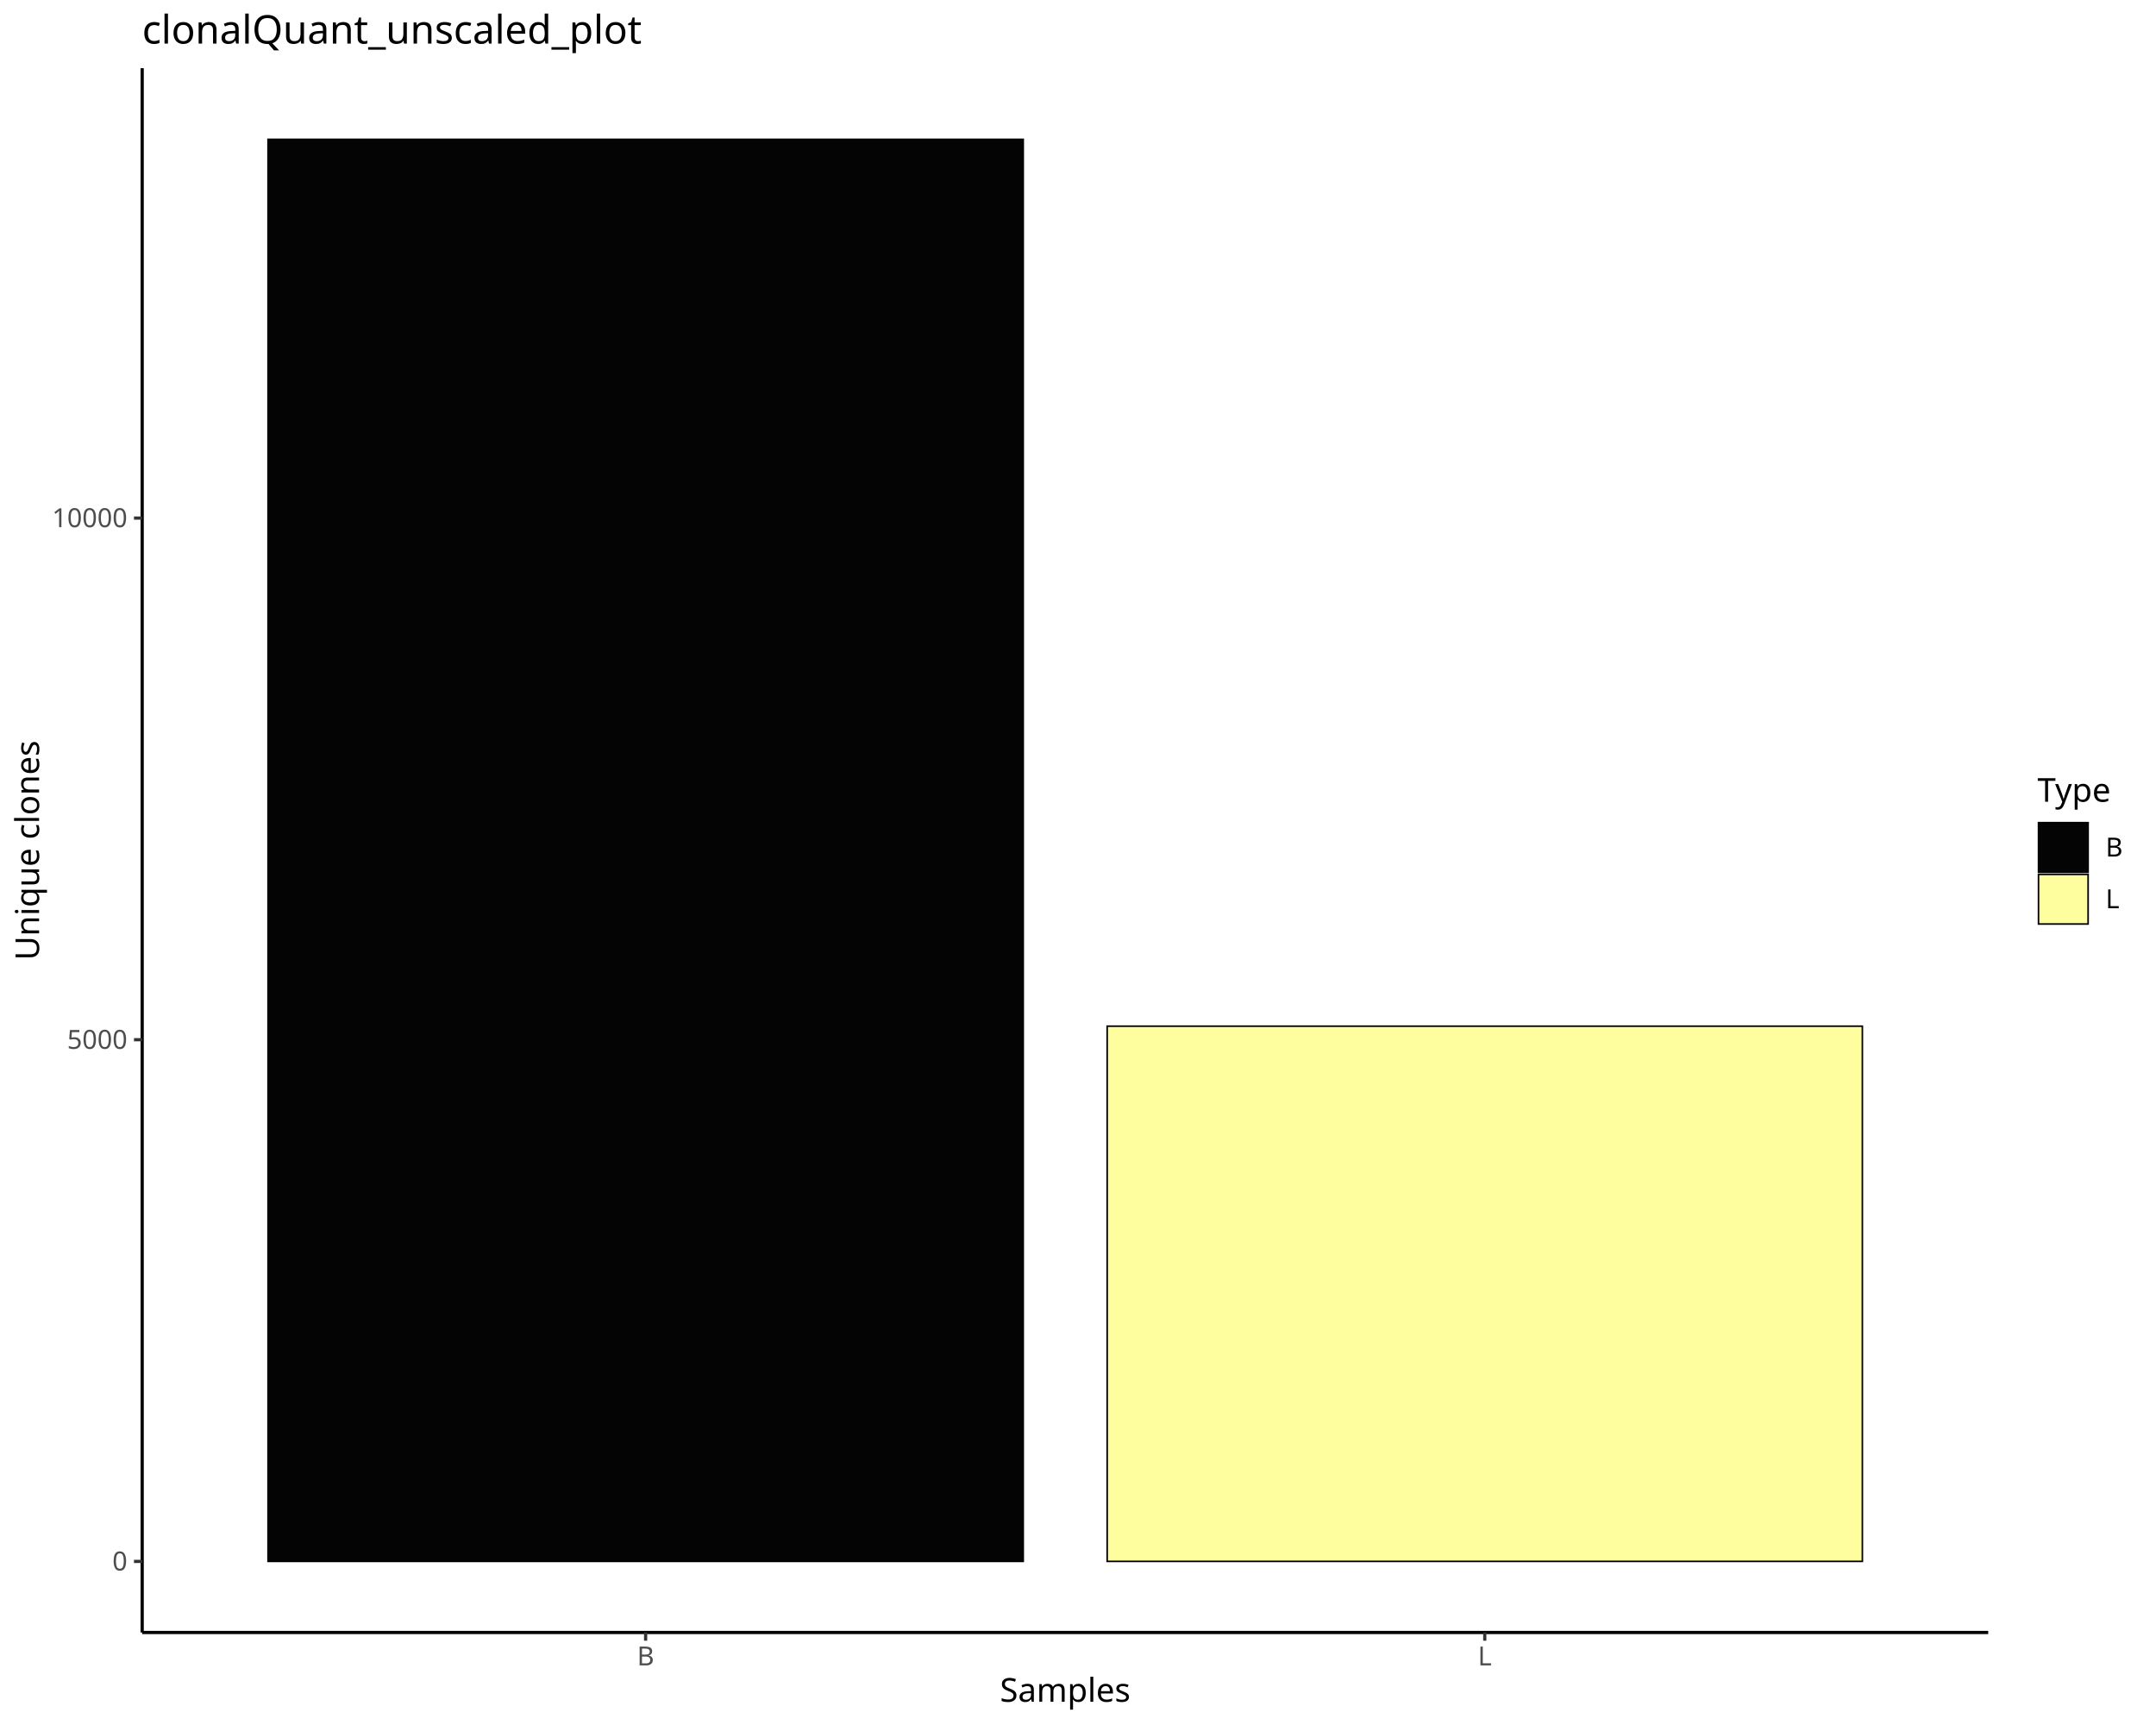
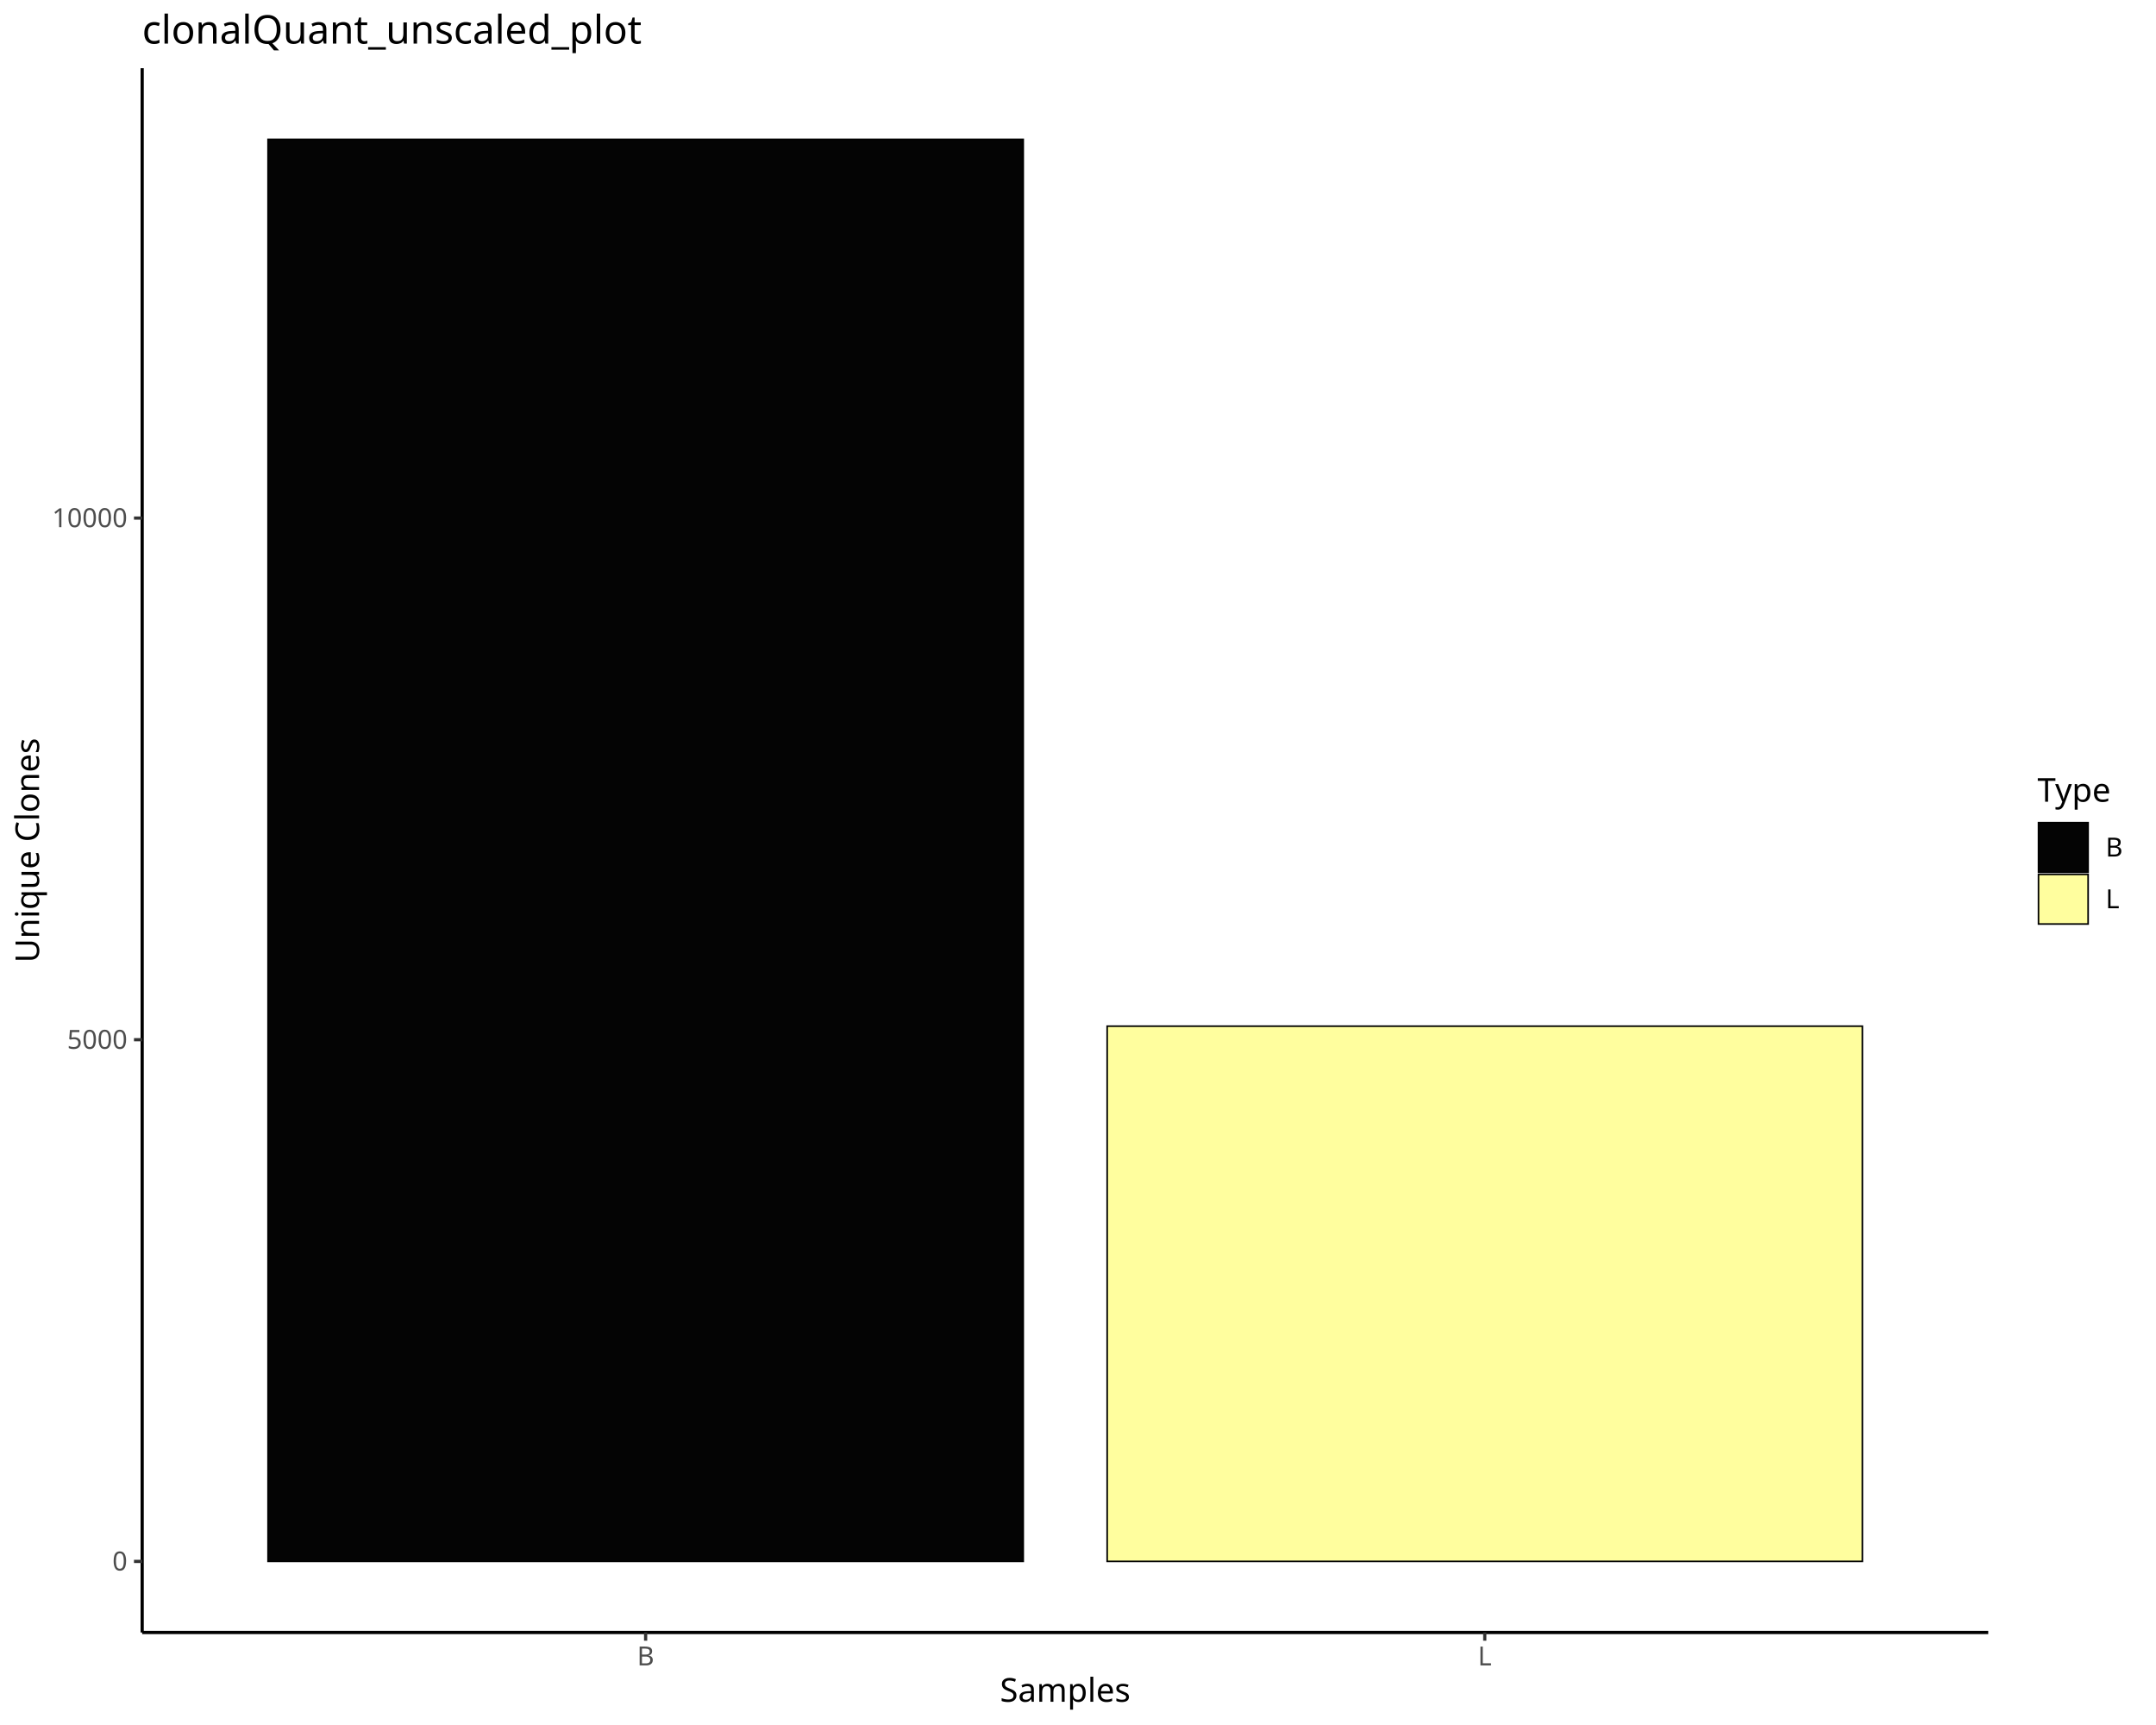
<svg xmlns="http://www.w3.org/2000/svg" class="svglite" data-engine-version="2.0" width="720.00pt" height="576.00pt" viewBox="0 0 720.00 576.00">
  <defs>
    <style type="text/css">
    .svglite line, .svglite polyline, .svglite polygon, .svglite path, .svglite rect, .svglite circle {
      fill: none;
      stroke: #000000;
      stroke-linecap: round;
      stroke-linejoin: round;
      stroke-miterlimit: 10.00;
    }
  </style>
  </defs>
  <rect width="100%" height="100%" style="stroke: none; fill: #FFFFFF;" />
  <defs>
    <clipPath id="cpMC4wMHw3MjAuMDB8MC4wMHw1NzYuMDA=">
      <rect x="0.00" y="0.00" width="720.00" height="576.00" />
    </clipPath>
  </defs>
  <g clip-path="url(#cpMC4wMHw3MjAuMDB8MC4wMHw1NzYuMDA=)">
    <rect x="0.00" y="0.00" width="720.00" height="576.00" style="stroke-width: 1.07; stroke: #FFFFFF; fill: #FFFFFF;" />
  </g>
  <defs>
    <clipPath id="cpNDcuNDh8NjYzLjk3fDIyLjc4fDU0NS4xMQ==">
      <rect x="47.48" y="22.78" width="616.49" height="522.33" />
    </clipPath>
  </defs>
  <g clip-path="url(#cpNDcuNDh8NjYzLjk3fDIyLjc4fDU0NS4xMQ==)">
    <rect x="47.48" y="22.78" width="616.49" height="522.33" style="stroke-width: 1.07; stroke: none; fill: #FFFFFF;" />
    <rect x="89.51" y="46.53" width="252.20" height="474.84" style="stroke-width: 0.53; stroke-linecap: butt; stroke-linejoin: miter; fill: #040404;" />
    <rect x="369.74" y="342.65" width="252.20" height="178.72" style="stroke-width: 0.53; stroke-linecap: butt; stroke-linejoin: miter; fill: #FFFE9E;" />
  </g>
  <g clip-path="url(#cpMC4wMHw3MjAuMDB8MC4wMHw1NzYuMDA=)">
    <polyline points="47.48,545.11 47.48,22.78 " style="stroke-width: 1.07; stroke-linecap: butt;" />
    <text x="42.55" y="524.40" text-anchor="end" style="font-size: 8.80px; fill: #4D4D4D; font-family: sans;" textLength="4.89px" lengthAdjust="spacingAndGlyphs">0</text>
    <text x="42.55" y="350.21" text-anchor="end" style="font-size: 8.80px; fill: #4D4D4D; font-family: sans;" textLength="19.58px" lengthAdjust="spacingAndGlyphs">5000</text>
    <text x="42.55" y="176.02" text-anchor="end" style="font-size: 8.80px; fill: #4D4D4D; font-family: sans;" textLength="24.47px" lengthAdjust="spacingAndGlyphs">10000</text>
    <polyline points="44.74,521.37 47.48,521.37 " style="stroke-width: 1.07; stroke: #333333; stroke-linecap: butt;" />
    <polyline points="44.74,347.18 47.48,347.18 " style="stroke-width: 1.07; stroke: #333333; stroke-linecap: butt;" />
    <polyline points="44.74,172.99 47.48,172.99 " style="stroke-width: 1.07; stroke: #333333; stroke-linecap: butt;" />
    <polyline points="47.48,545.11 663.97,545.11 " style="stroke-width: 1.07; stroke-linecap: butt;" />
    <polyline points="215.61,547.85 215.61,545.11 " style="stroke-width: 1.07; stroke: #333333; stroke-linecap: butt;" />
    <polyline points="495.84,547.85 495.84,545.11 " style="stroke-width: 1.07; stroke: #333333; stroke-linecap: butt;" />
    <text x="215.61" y="556.10" text-anchor="middle" style="font-size: 8.80px; fill: #4D4D4D; font-family: sans;" textLength="5.87px" lengthAdjust="spacingAndGlyphs">B</text>
    <text x="495.84" y="556.10" text-anchor="middle" style="font-size: 8.80px; fill: #4D4D4D; font-family: sans;" textLength="4.89px" lengthAdjust="spacingAndGlyphs">L</text>
    <text x="355.72" y="568.24" text-anchor="middle" style="font-size: 11.00px; font-family: sans;" textLength="42.81px" lengthAdjust="spacingAndGlyphs">Samples</text>
-     <text transform="translate(13.05,283.95) rotate(-90)" text-anchor="middle" style="font-size: 11.00px; font-family: sans;" textLength="69.72px" lengthAdjust="spacingAndGlyphs">Unique clones</text>
+     <text transform="translate(13.05,283.95) rotate(-90)" text-anchor="middle" style="font-size: 11.00px; font-family: sans;" textLength="72.16px" lengthAdjust="spacingAndGlyphs">Unique Clones</text>
    <rect x="674.93" y="253.52" width="39.59" height="60.85" style="stroke-width: 1.07; stroke: none; fill: #FFFFFF;" />
    <text x="680.41" y="267.71" style="font-size: 11.00px; font-family: sans;" textLength="24.46px" lengthAdjust="spacingAndGlyphs">Type</text>
    <rect x="680.76" y="274.69" width="16.57" height="16.57" style="stroke-width: 0.53; stroke-linecap: butt; stroke-linejoin: miter; fill: #040404;" />
    <rect x="680.76" y="291.97" width="16.57" height="16.57" style="stroke-width: 0.53; stroke-linecap: butt; stroke-linejoin: miter; fill: #FFFE9E;" />
    <text x="703.17" y="286.00" style="font-size: 8.80px; font-family: sans;" textLength="5.87px" lengthAdjust="spacingAndGlyphs">B</text>
    <text x="703.17" y="303.28" style="font-size: 8.80px; font-family: sans;" textLength="4.89px" lengthAdjust="spacingAndGlyphs">L</text>
    <text x="47.48" y="14.56" style="font-size: 13.20px; font-family: sans;" textLength="159.27px" lengthAdjust="spacingAndGlyphs">clonalQuant_unscaled_plot</text>
  </g>
</svg>
